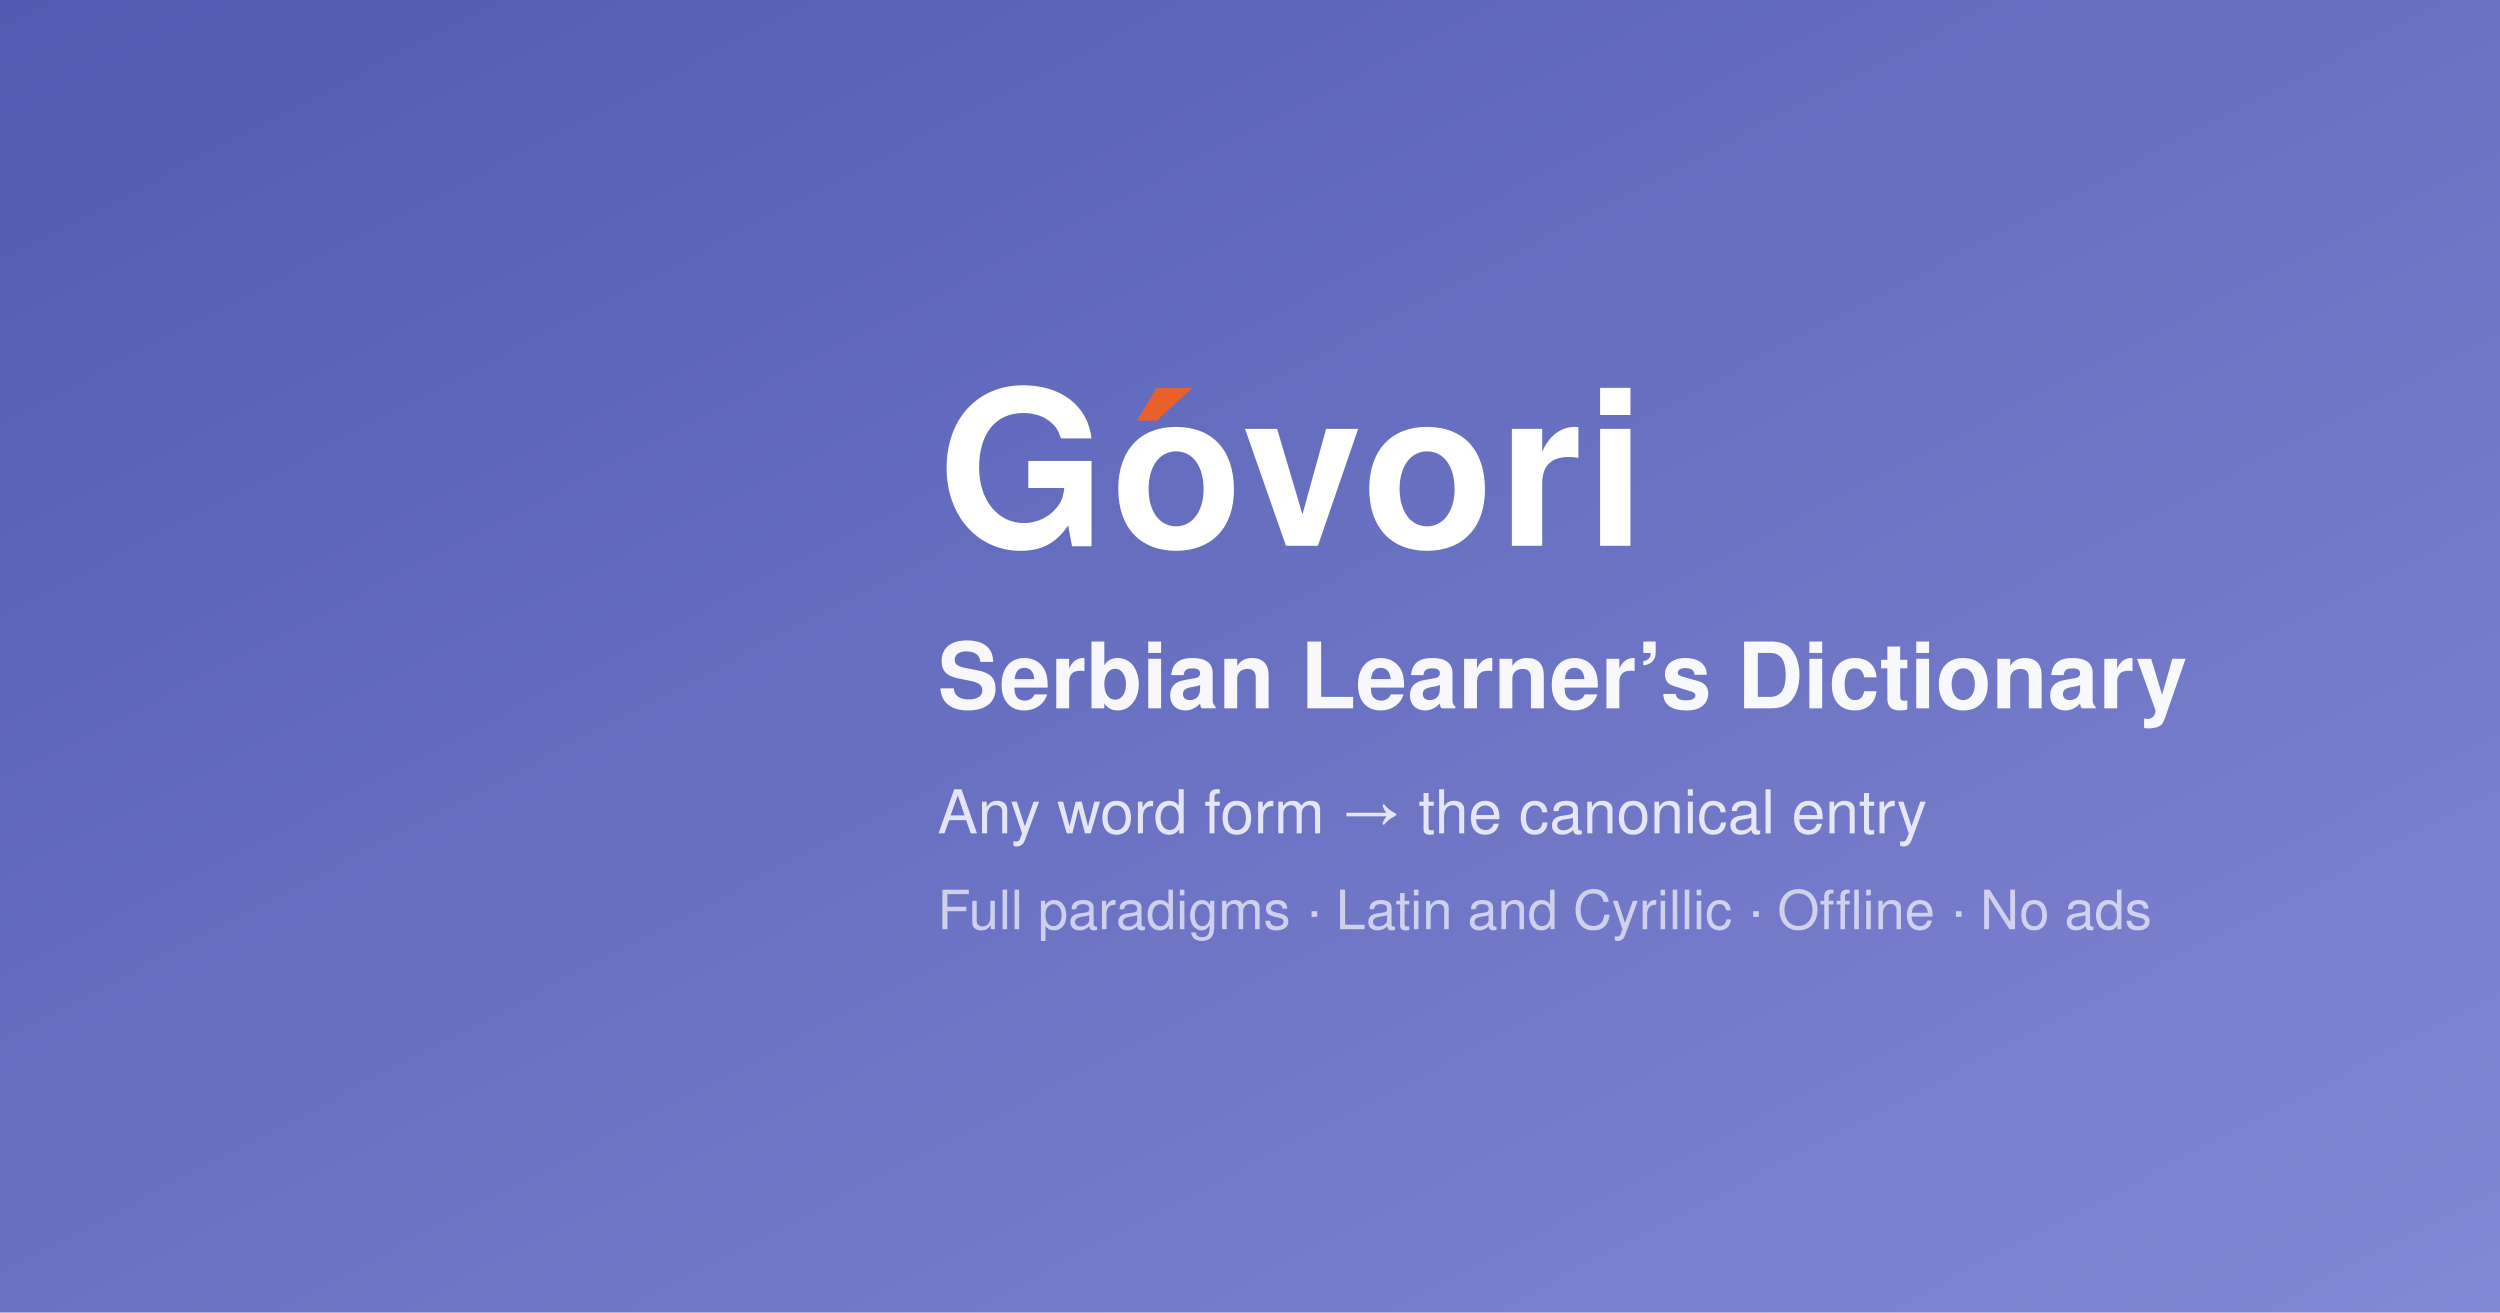
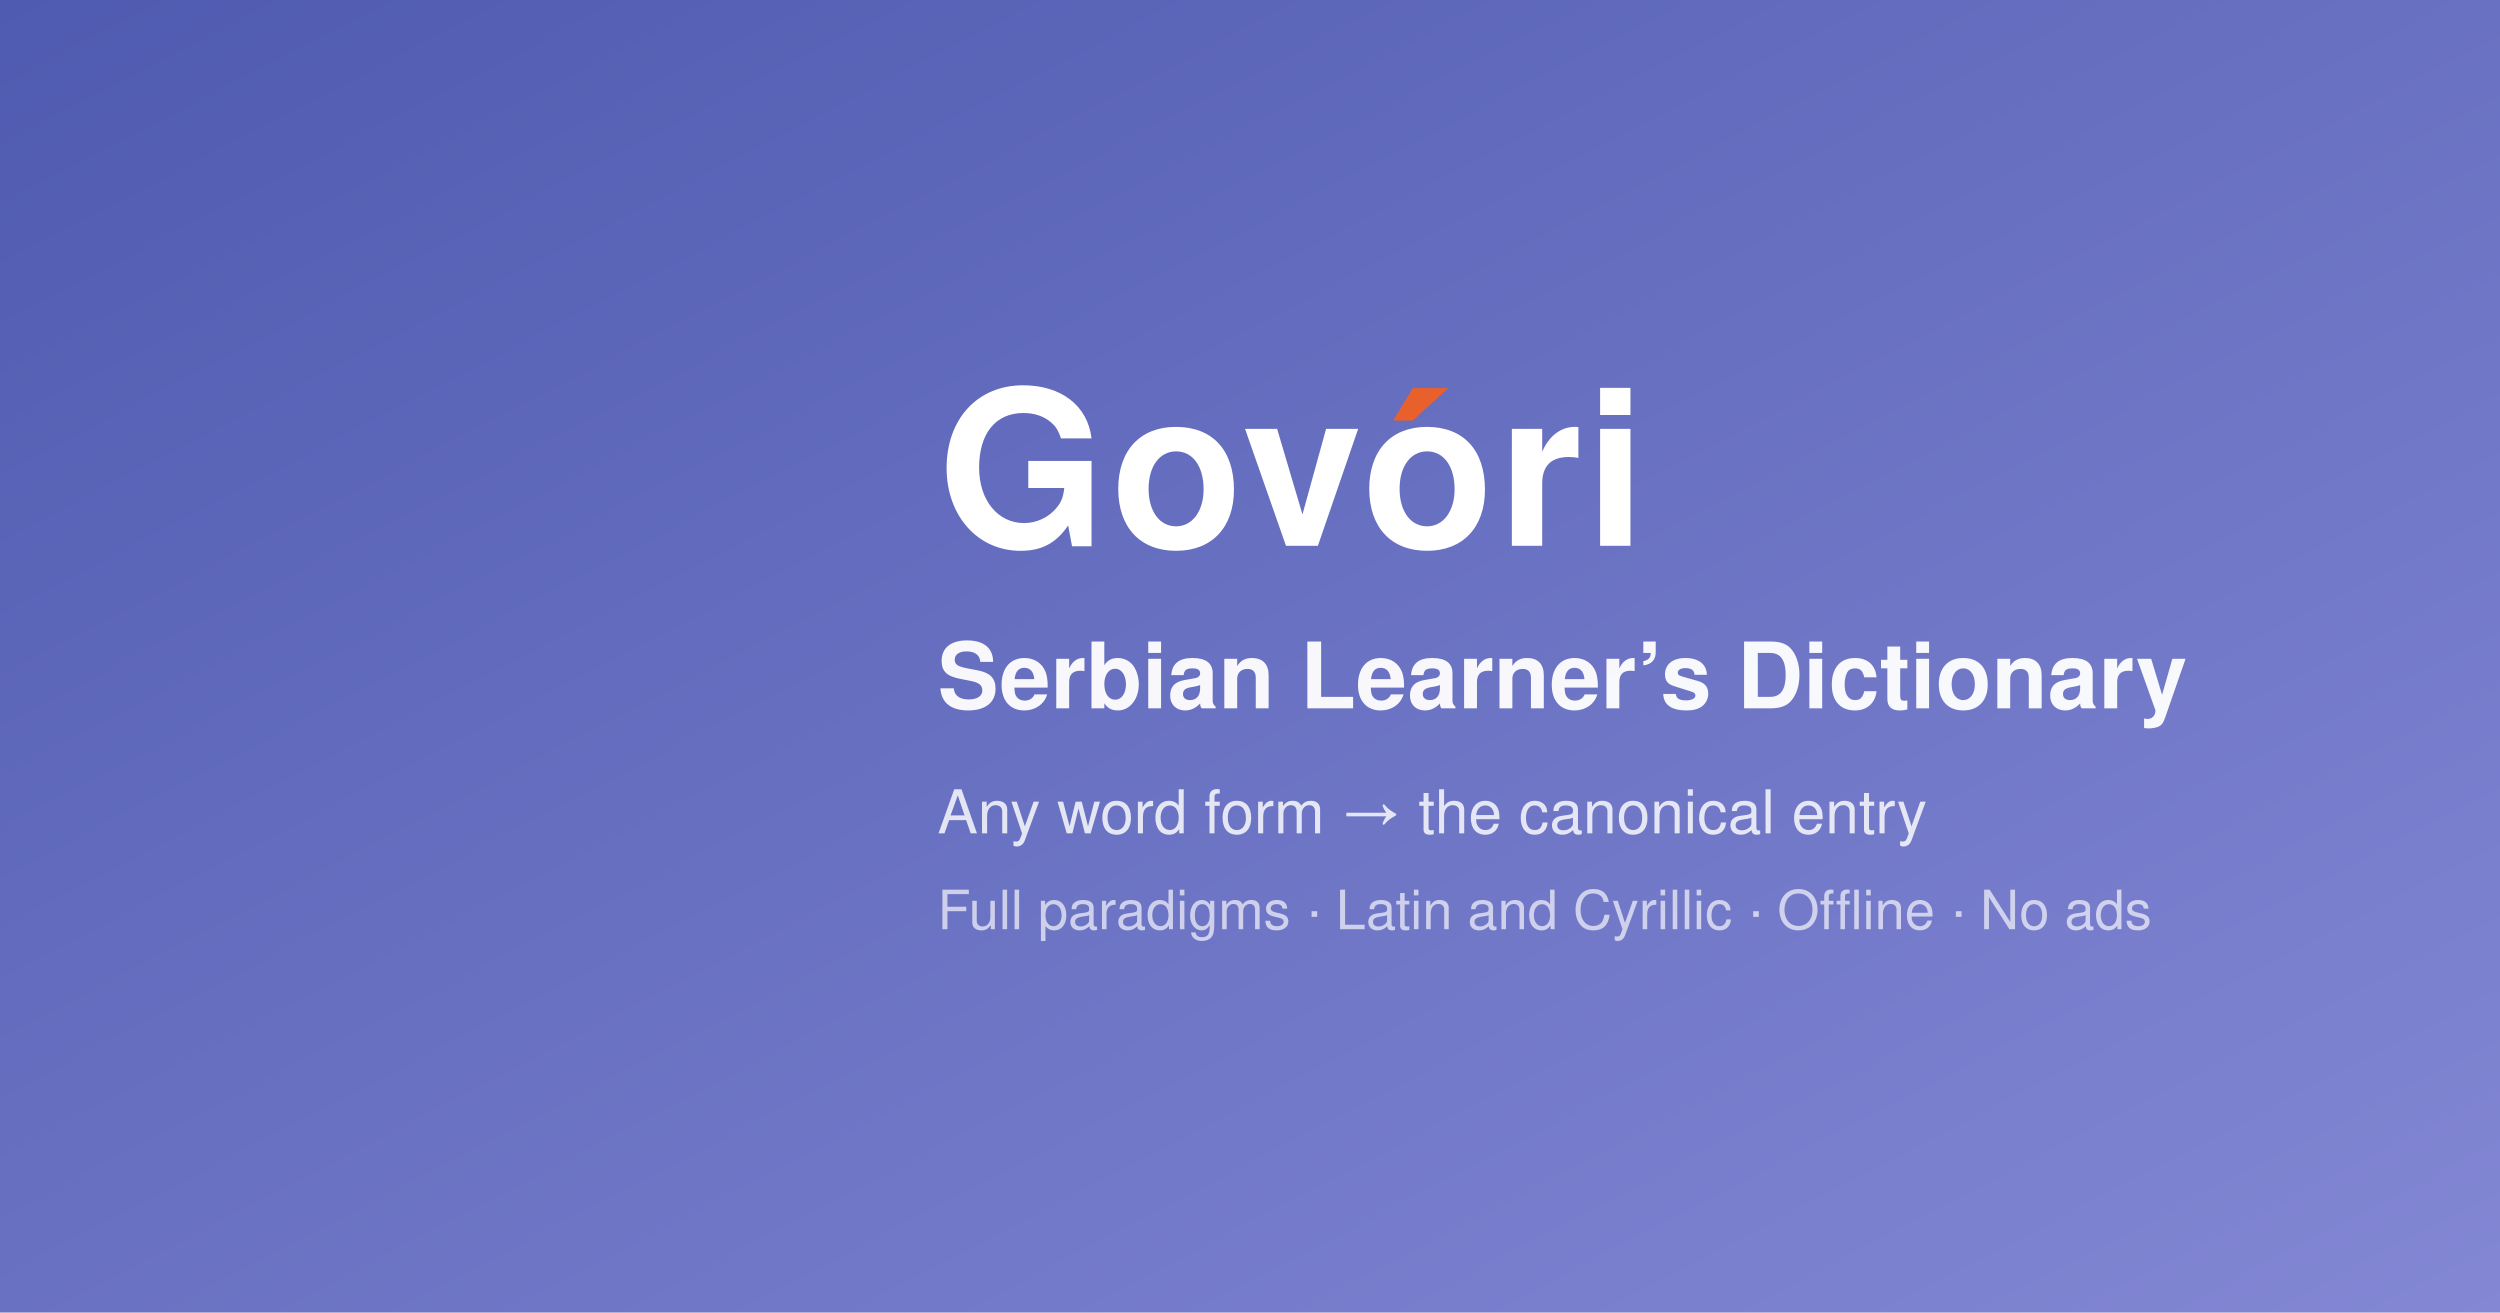
<svg xmlns="http://www.w3.org/2000/svg" width="1200" height="630" viewBox="0 0 1200 630">
  <defs>
    <linearGradient id="bg" x1="0" y1="0" x2="1" y2="1">
      <stop offset="0" stop-color="#4F5BB0" />
      <stop offset="1" stop-color="#8387D4" />
    </linearGradient>
  </defs>
  <rect width="1200" height="630" fill="url(#bg)" />
  <g font-family="Helvetica Neue, Helvetica, Arial, sans-serif">
    <text x="450" y="262" font-size="104" font-weight="700" letter-spacing="2" fill="#ffffff">Govori</text>
-     <g transform="translate(559 265)">
+     <g transform="translate(682 265)">
      <text x="-5.5" y="0" font-size="104" font-weight="900" text-anchor="middle" transform="scale(1.3 1)" fill="#E8612C">´</text>
    </g>
    <text x="450" y="340" font-size="44" font-weight="600" fill="#ffffff" opacity="0.95">Serbian Learner’s Dictionary</text>
    <text x="450" y="400" font-size="29" fill="#ffffff" opacity="0.82">Any word form → the canonical entry</text>
    <text x="450" y="446" font-size="26" fill="#ffffff" opacity="0.66">Full paradigms · Latin and Cyrillic · Offline · No ads</text>
  </g>
</svg>
